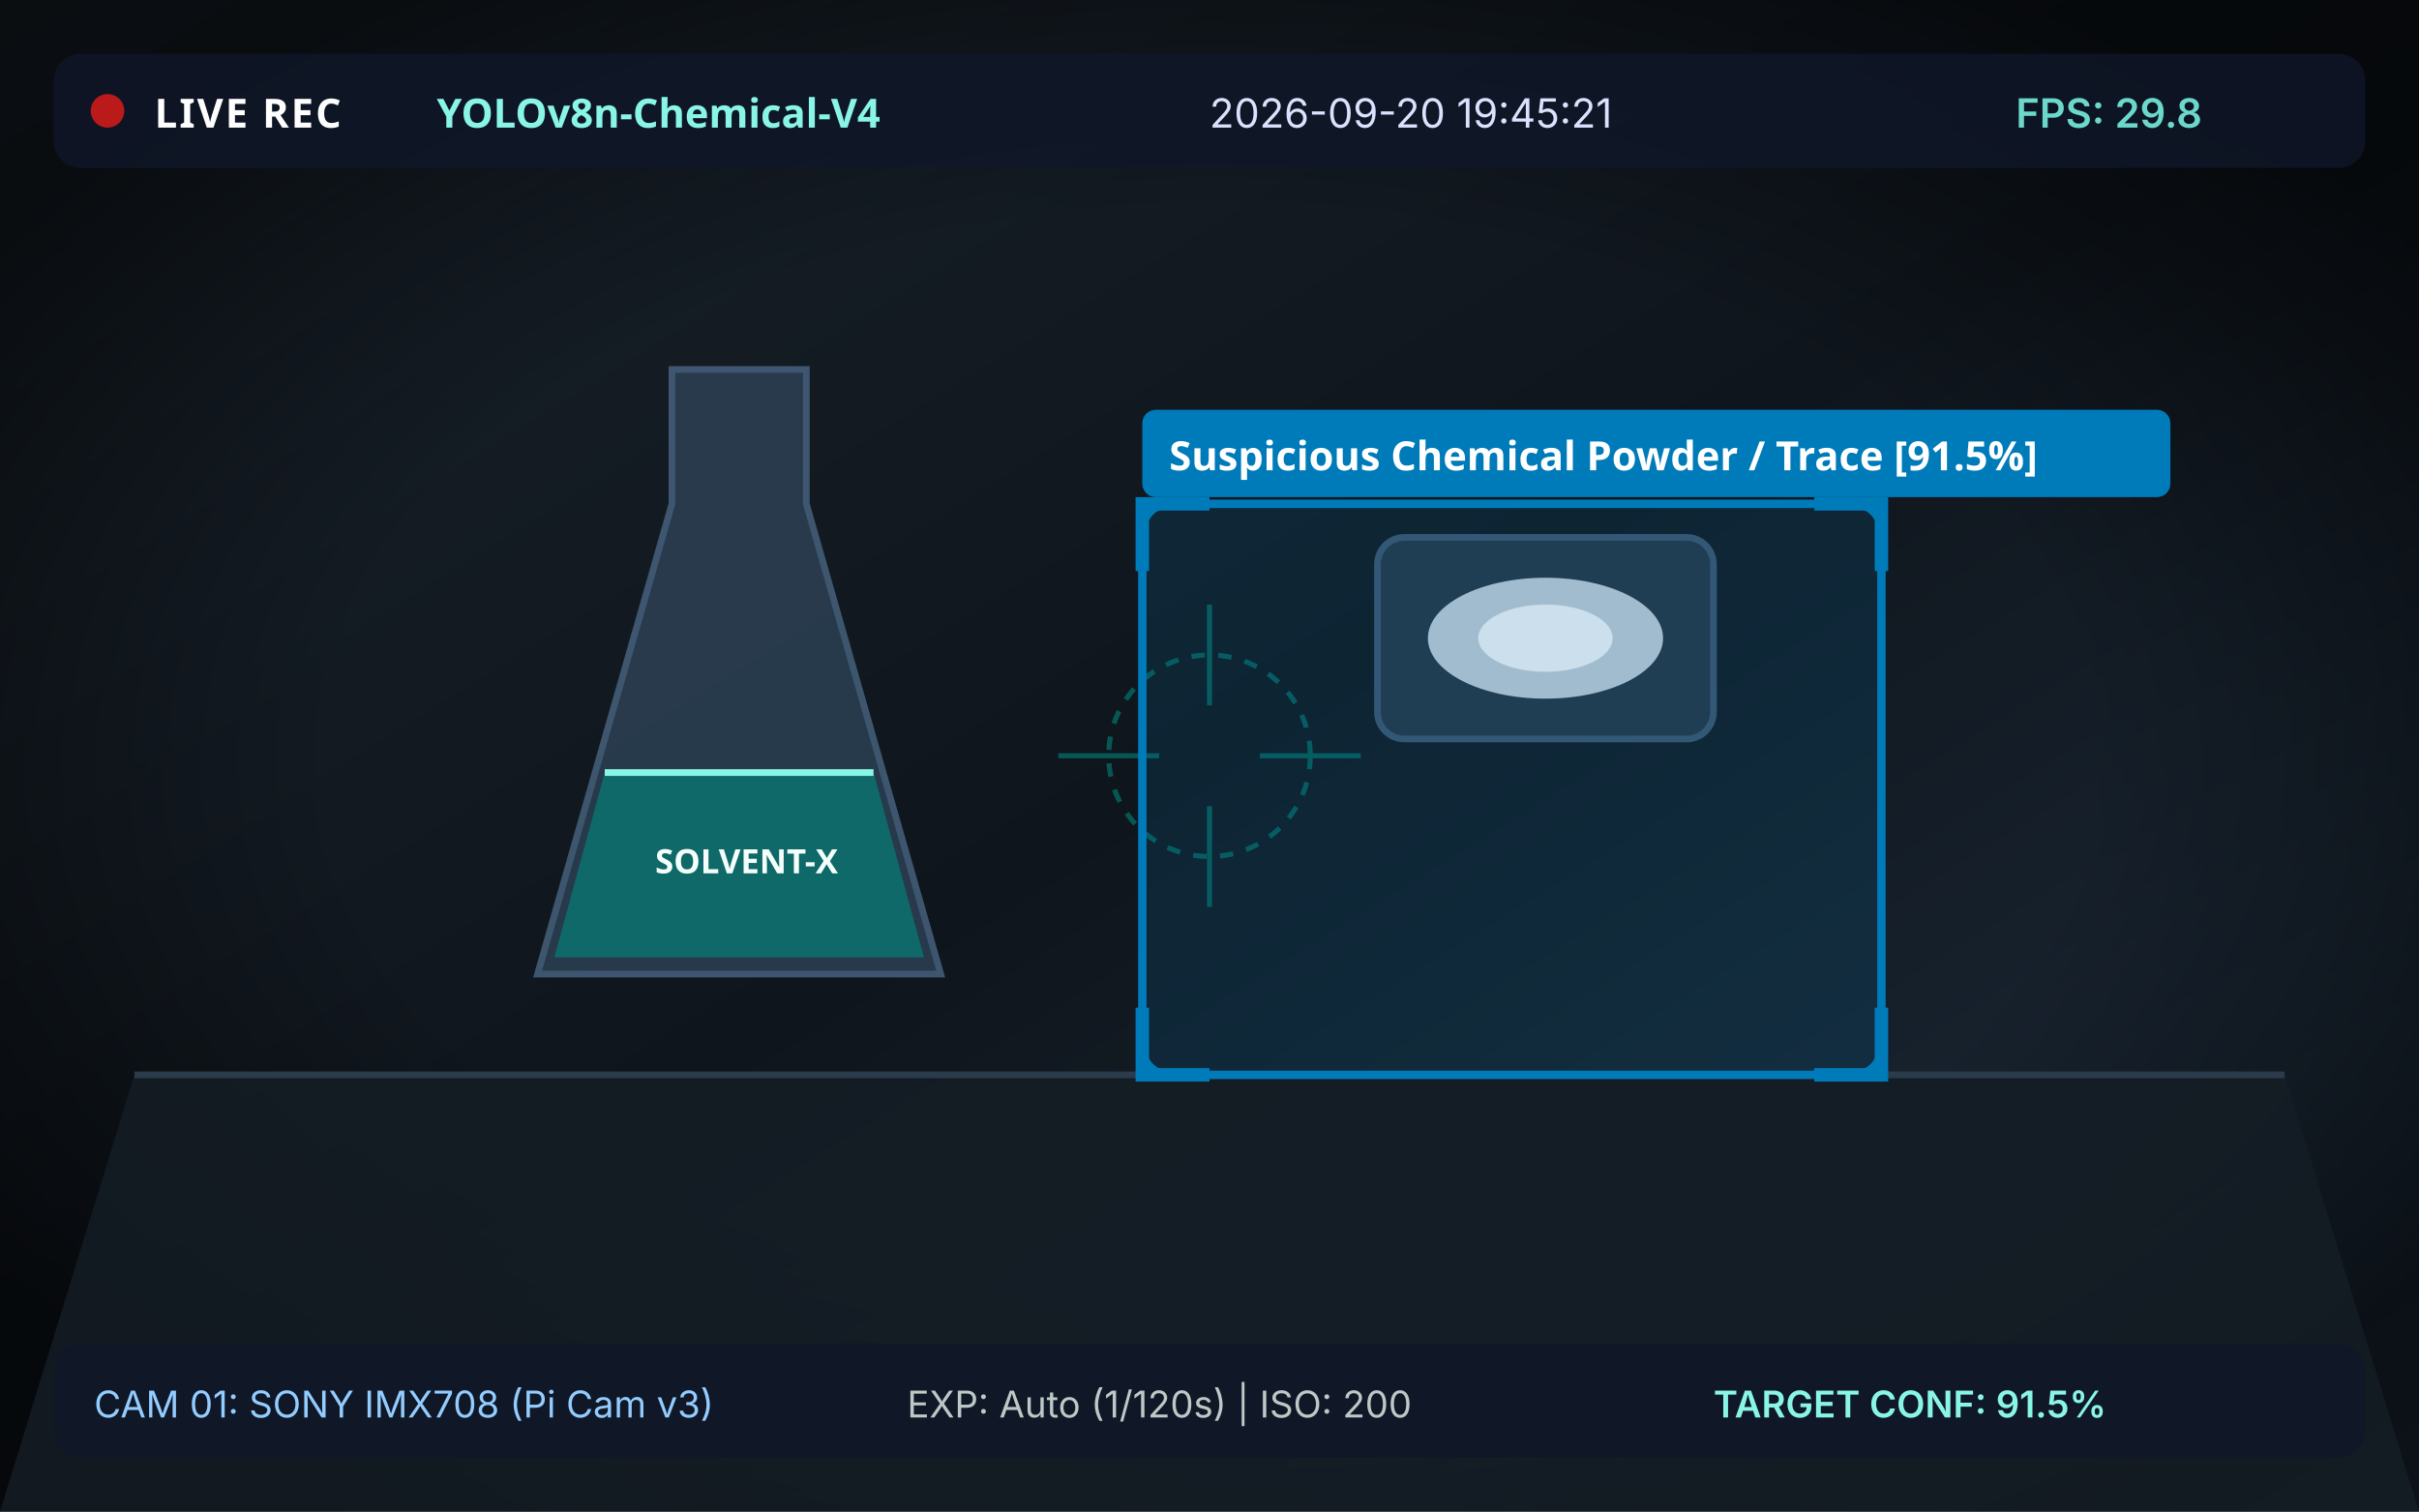
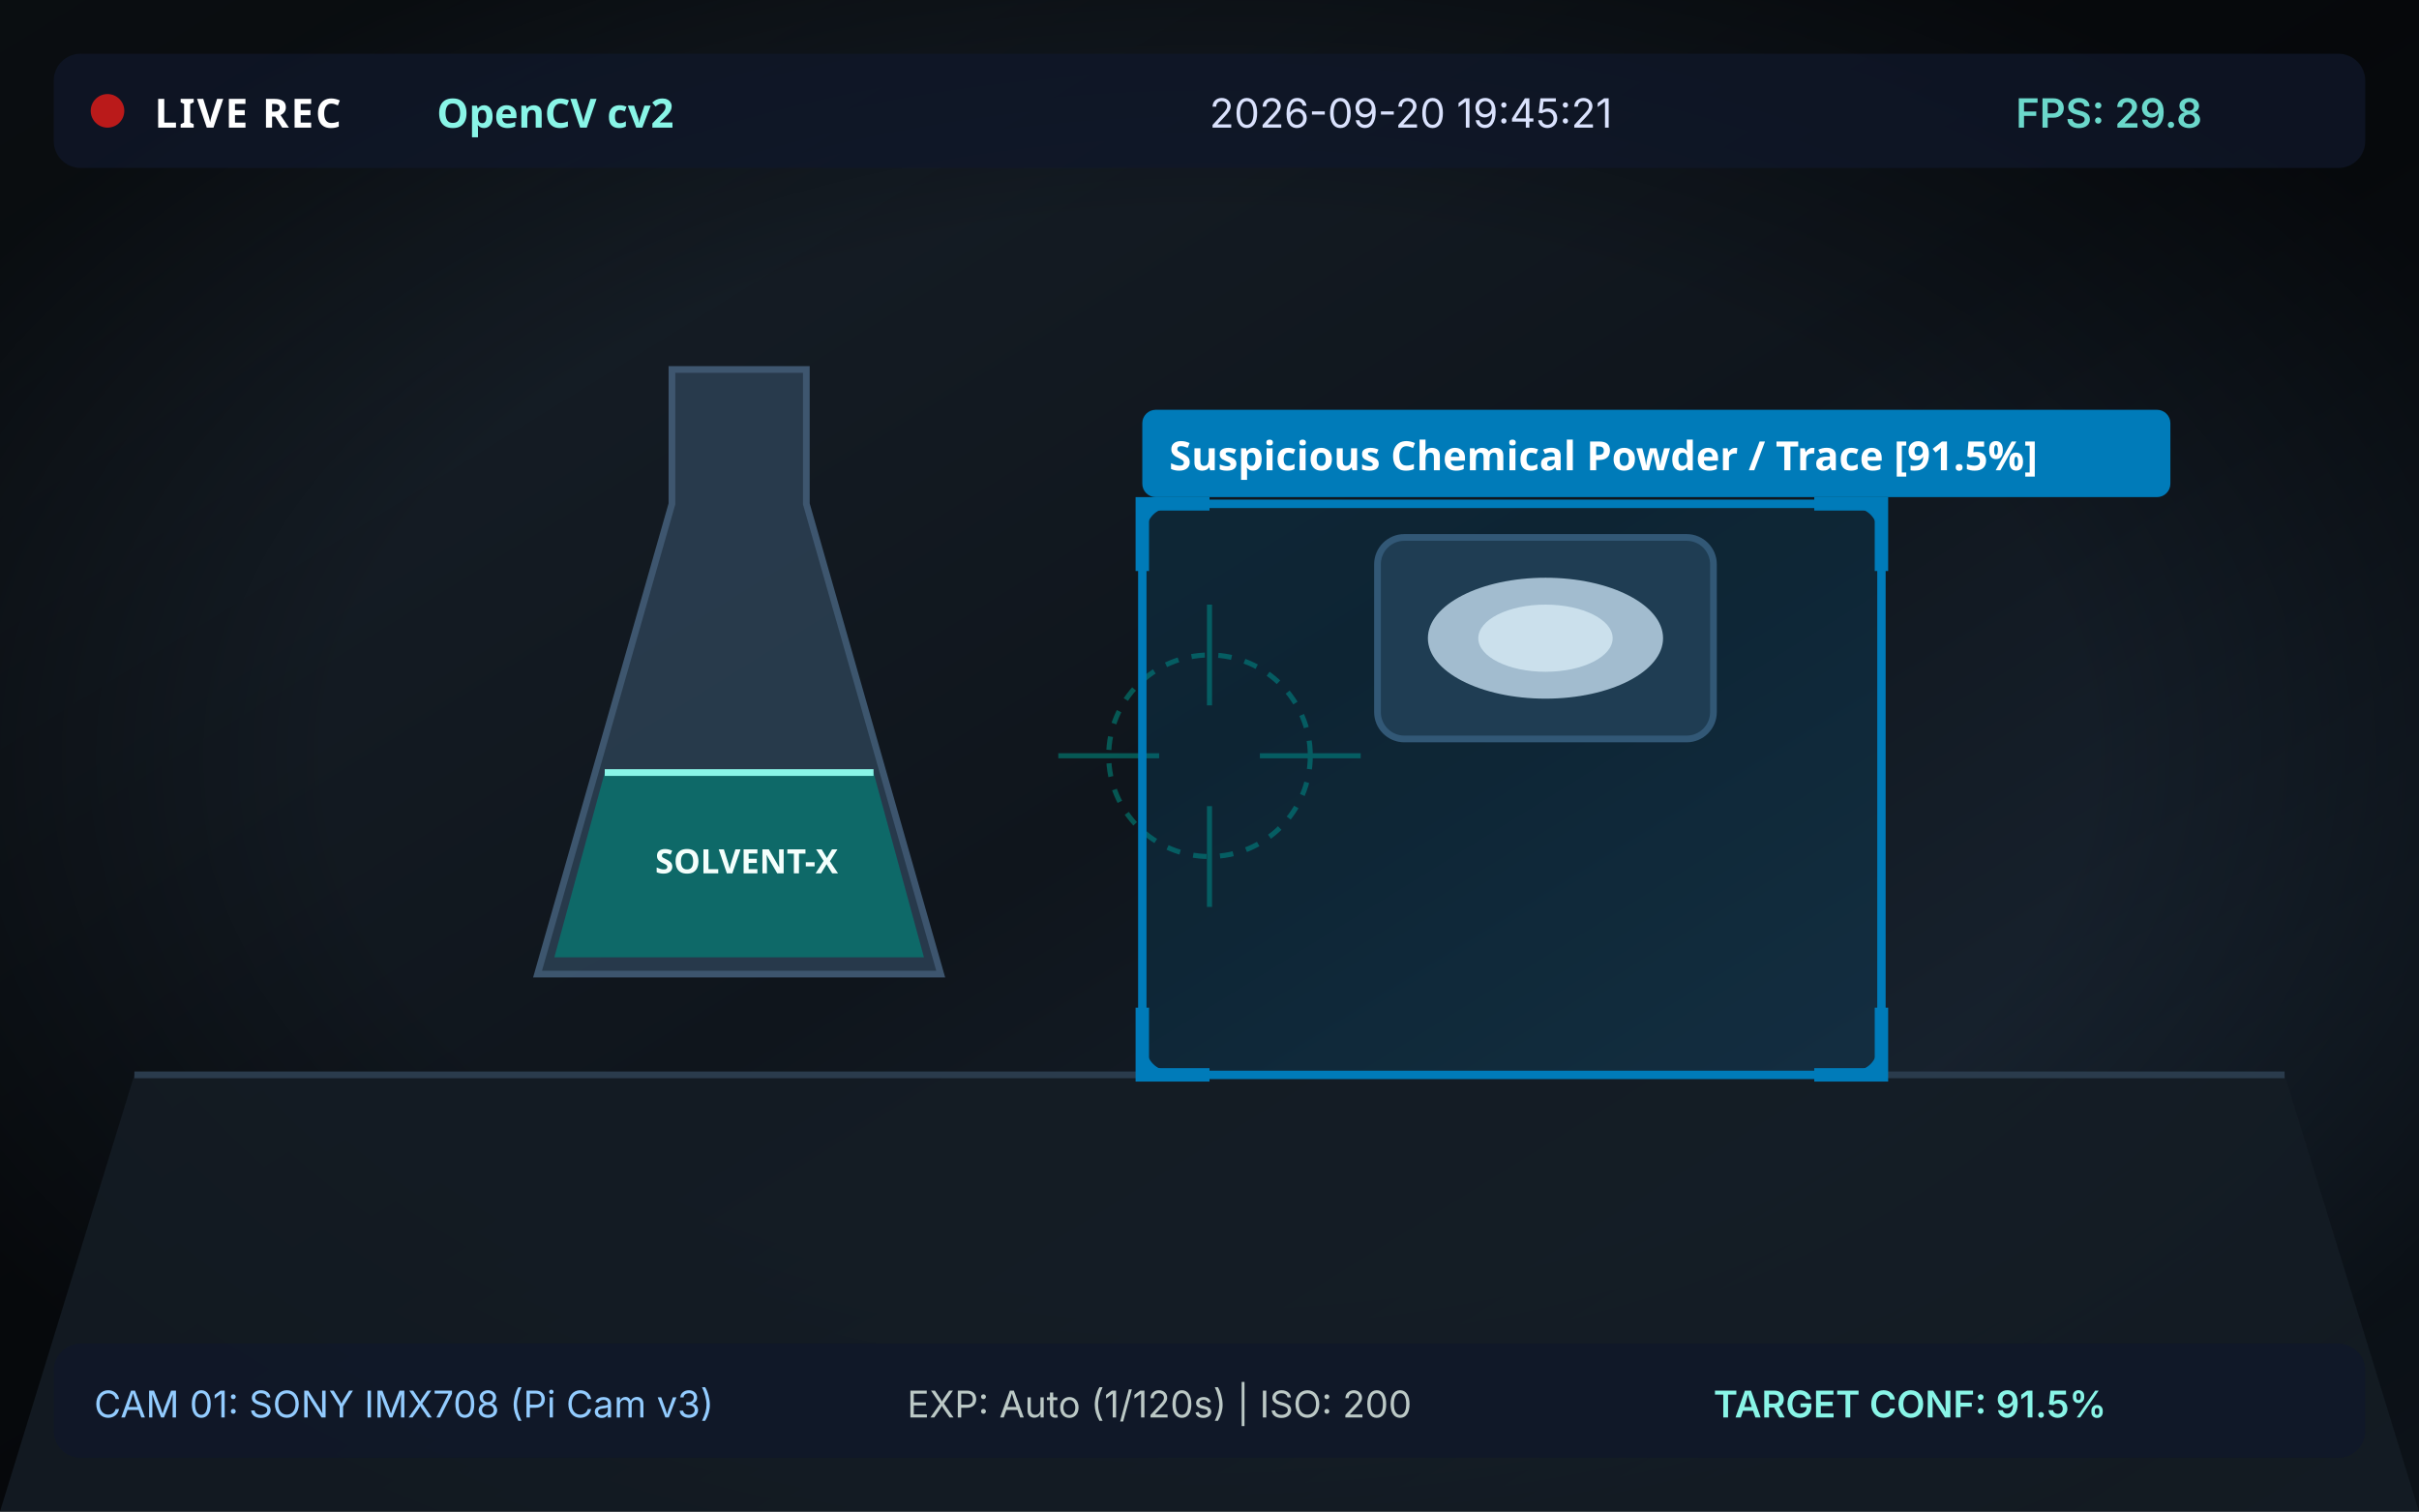
<svg xmlns="http://www.w3.org/2000/svg" viewBox="0 0 720 450" width="720" height="450">
  <defs>
    <linearGradient id="bgGrad" x1="0%" y1="0%" x2="100%" y2="100%">
      <stop offset="0%" stop-color="#19222b" />
      <stop offset="50%" stop-color="#0f151c" />
      <stop offset="100%" stop-color="#1e2d3d" />
    </linearGradient>
    <radialGradient id="vignette" cx="50%" cy="50%" r="60%">
      <stop offset="60%" stop-color="transparent" />
      <stop offset="100%" stop-color="rgba(0,0,0,0.6)" />
    </radialGradient>
  </defs>
  <rect width="720" height="450" fill="url(#bgGrad)" />
  <rect width="720" height="450" fill="url(#vignette)" />
  <polygon points="40,320 680,320 720,450 0,450" fill="#141c24" opacity="0.85" />
  <line x1="40" y1="320" x2="680" y2="320" stroke="#2a3b4c" stroke-width="2" />
  <g transform="translate(160, 110)">
    <path d="M40 0 L80 0 L80 40 L120 180 L0 180 L40 40 Z" fill="#2d4256" stroke="#486582" stroke-width="2" opacity="0.8" />
    <path d="M20 120 L100 120 L115 175 L5 175 Z" fill="#008378" opacity="0.65" />
    <line x1="20" y1="120" x2="100" y2="120" stroke="#89f5e7" stroke-width="2" />
    <text x="35" y="150" fill="#f4fffc" font-size="10" font-family="sans-serif" font-weight="bold">SOLVENT-X</text>
  </g>
  <g transform="translate(410, 160)">
    <rect x="0" y="0" width="100" height="60" rx="8" fill="#243342" stroke="#3b526b" stroke-width="2" />
    <ellipse cx="50" cy="30" rx="35" ry="18" fill="#d9e2ec" opacity="0.85" />
    <ellipse cx="50" cy="30" rx="20" ry="10" fill="#f0f4f8" opacity="0.95" />
  </g>
  <g stroke="#008378" stroke-width="1.5" opacity="0.6">
    <circle cx="360" cy="225" r="30" fill="none" stroke-dasharray="4,4" />
    <line x1="360" y1="180" x2="360" y2="210" />
    <line x1="360" y1="240" x2="360" y2="270" />
    <line x1="315" y1="225" x2="345" y2="225" />
    <line x1="375" y1="225" x2="405" y2="225" />
  </g>
  <g>
    <rect x="340" y="150" width="220" height="170" fill="rgba(0, 123, 185, 0.15)" stroke="#007bb9" stroke-width="2.5" rx="8" />
    <path d="M340 170 L340 150 L360 150" stroke="#007bb9" stroke-width="4" fill="none" />
    <path d="M540 150 L560 150 L560 170" stroke="#007bb9" stroke-width="4" fill="none" />
    <path d="M340 300 L340 320 L360 320" stroke="#007bb9" stroke-width="4" fill="none" />
    <path d="M540 320 L560 320 L560 300" stroke="#007bb9" stroke-width="4" fill="none" />
    <rect x="340" y="122" width="306" height="26" fill="#007bb9" rx="4" />
    <text x="348" y="140" fill="#ffffff" font-family="'Plus Jakarta Sans', sans-serif" font-weight="700" font-size="12">
          Suspicious Chemical Powder / Trace [91.5%]
        </text>
  </g>
  <rect x="16" y="16" width="688" height="34" rx="8" fill="rgba(15, 23, 42, 0.75)" />
  <circle cx="32" cy="33" r="5" fill="#ba1a1a">
    <animate attributeName="opacity" values="1;0.2;1" dur="1.5s" repeatCount="indefinite" />
  </circle>
  <text x="46" y="38" fill="#ffffff" font-family="'Plus Jakarta Sans', sans-serif" font-weight="700" font-size="12" letter-spacing="0.05em">LIVE REC</text>
-   <text x="130" y="38" fill="#89f5e7" font-family="'Plus Jakarta Sans', sans-serif" font-weight="600" font-size="12">YOLOv8n-Chemical-V4</text>
+   <text x="130" y="38" fill="#89f5e7" font-family="'Plus Jakarta Sans', sans-serif" font-weight="600" font-size="12">OpenCV cv2</text>
  <text x="360" y="38" fill="#dae2fd" font-family="'Inter', sans-serif" font-size="12">2026-09-20 19:45:21</text>
  <text x="600" y="38" fill="#6bd8cb" font-family="'Inter', sans-serif" font-weight="600" font-size="12">FPS: 29.8</text>
  <rect x="16" y="400" width="688" height="34" rx="8" fill="rgba(15, 23, 42, 0.75)" />
  <text x="28" y="422" fill="#93ccff" font-family="'Inter', sans-serif" font-size="11">CAM 01: SONY IMX708 (Pi Cam v3)</text>
  <text x="270" y="422" fill="#bcc9c6" font-family="'Inter', sans-serif" font-size="11">EXP: Auto (1/120s) | ISO: 200</text>
  <text x="510" y="422" fill="#89f5e7" font-family="'Inter', sans-serif" font-weight="600" font-size="11">TARGET CONF: 91.5%</text>
</svg>
